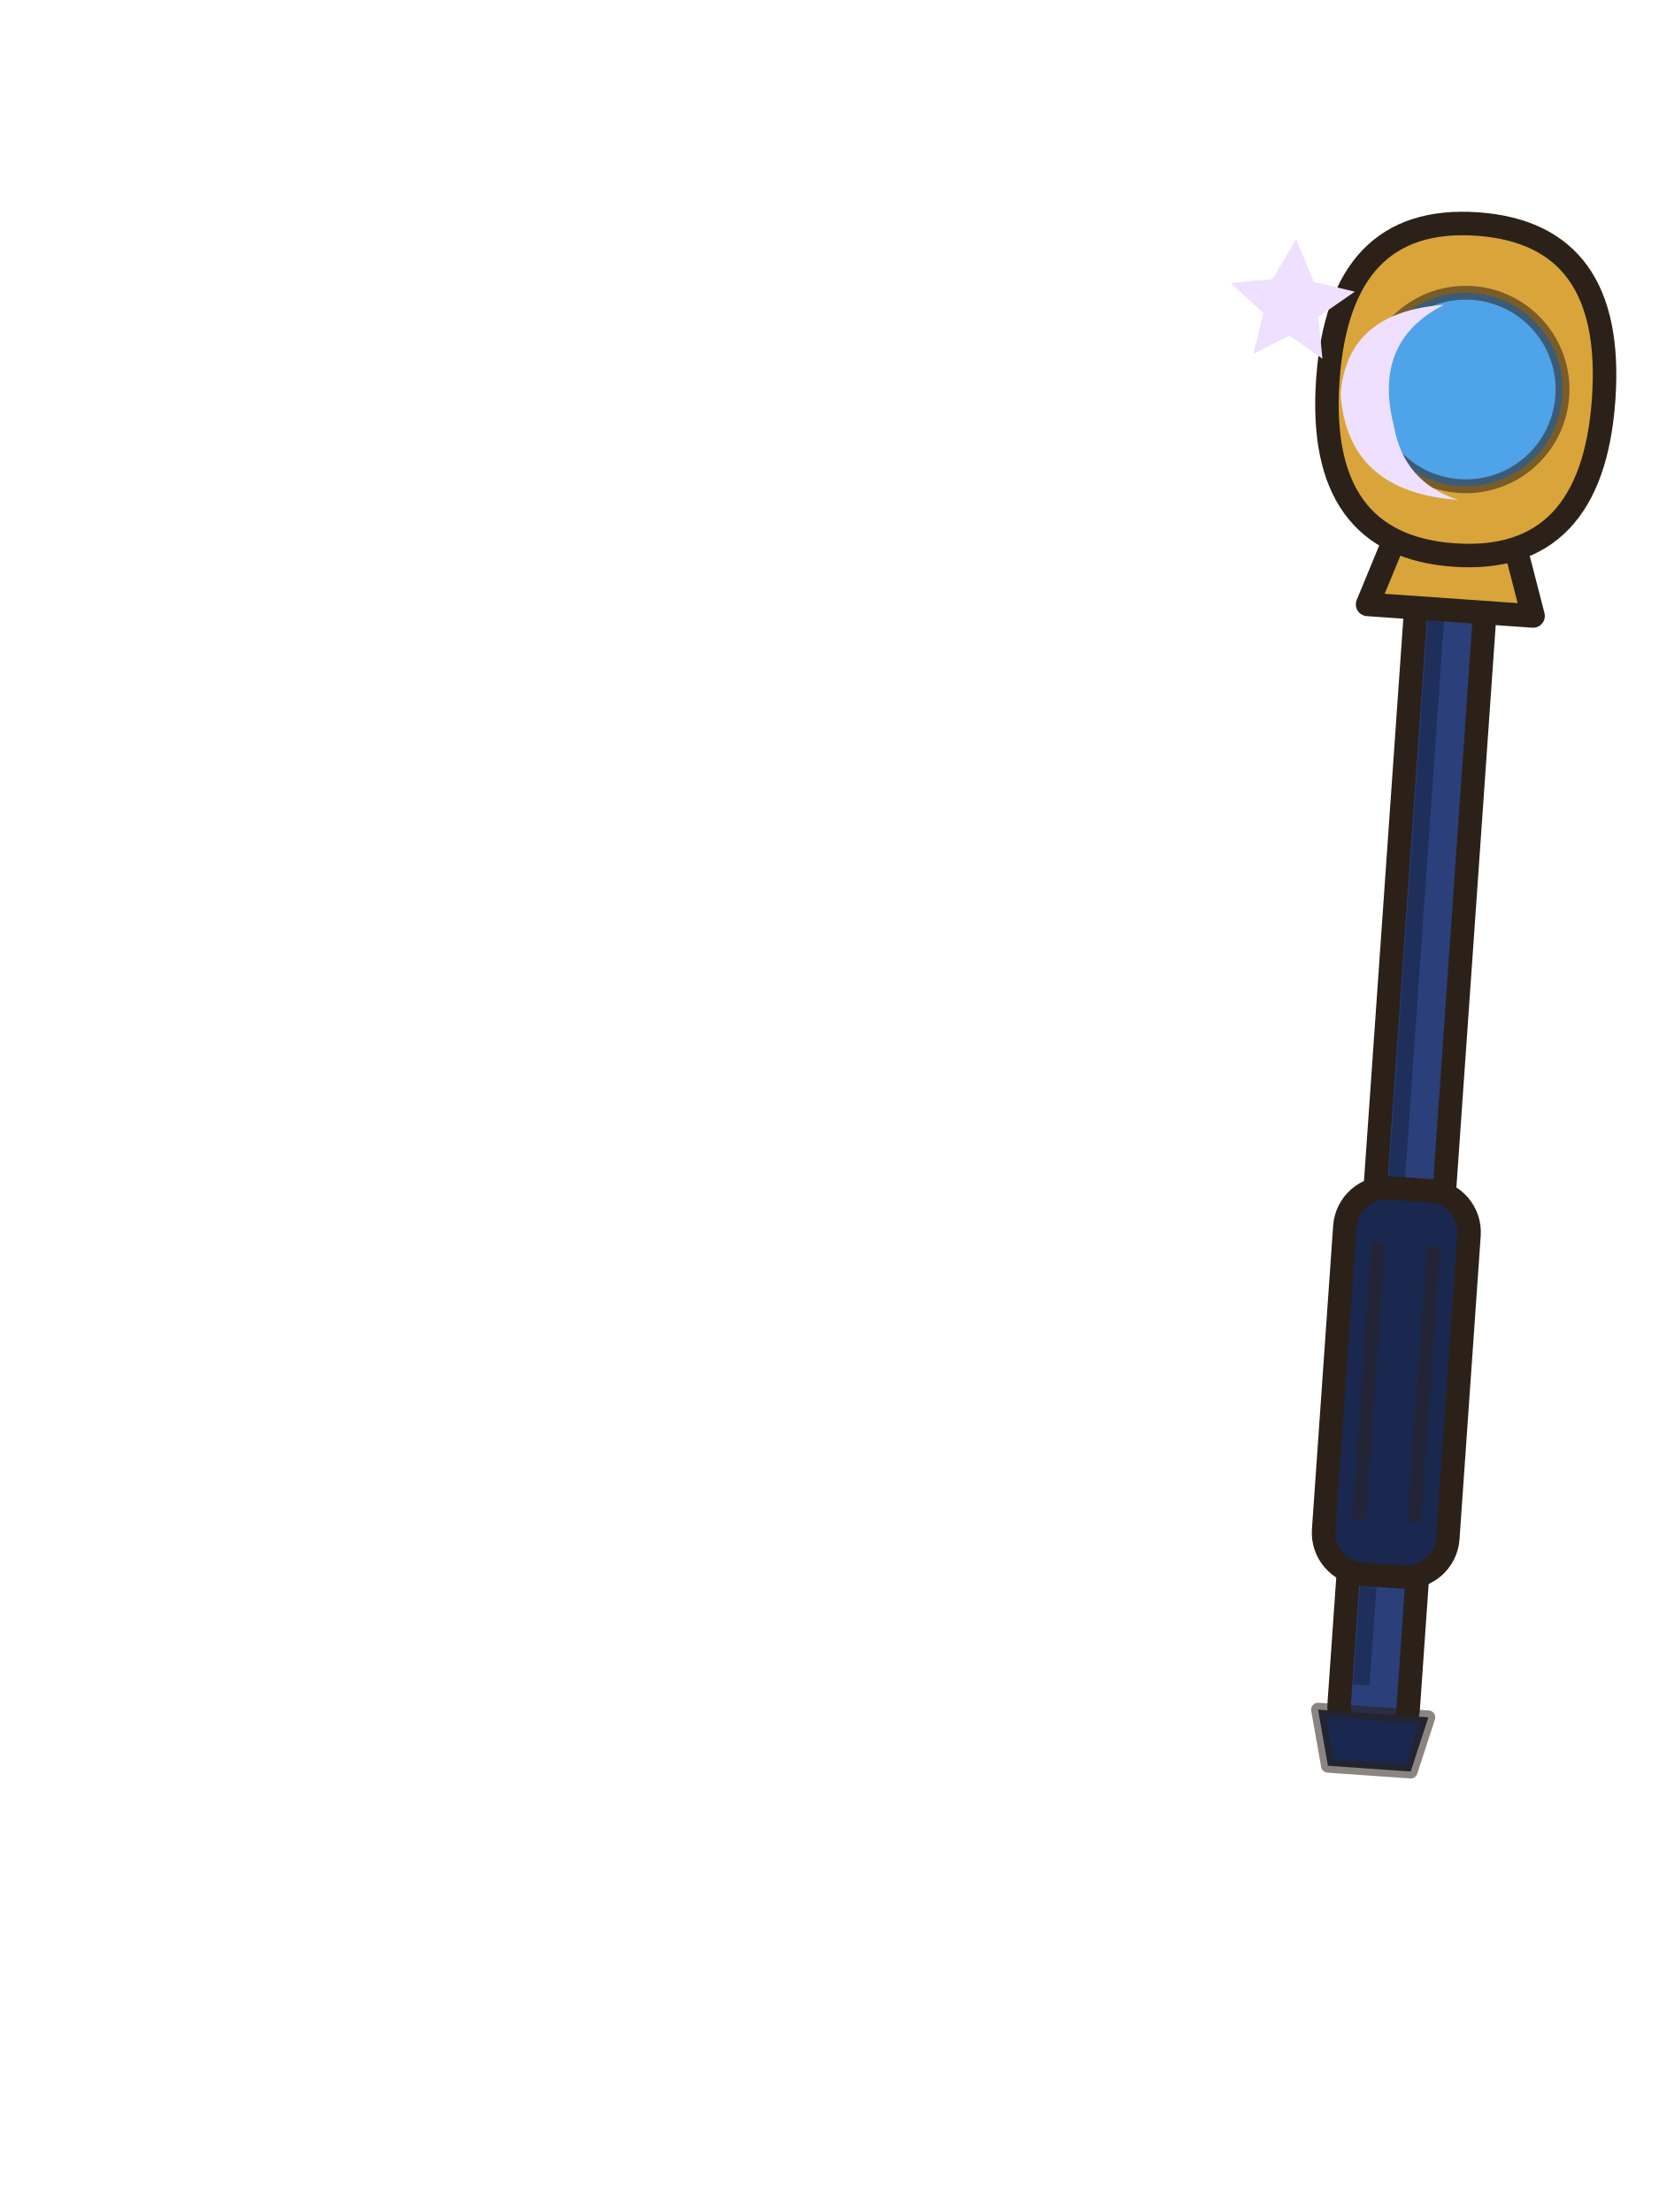
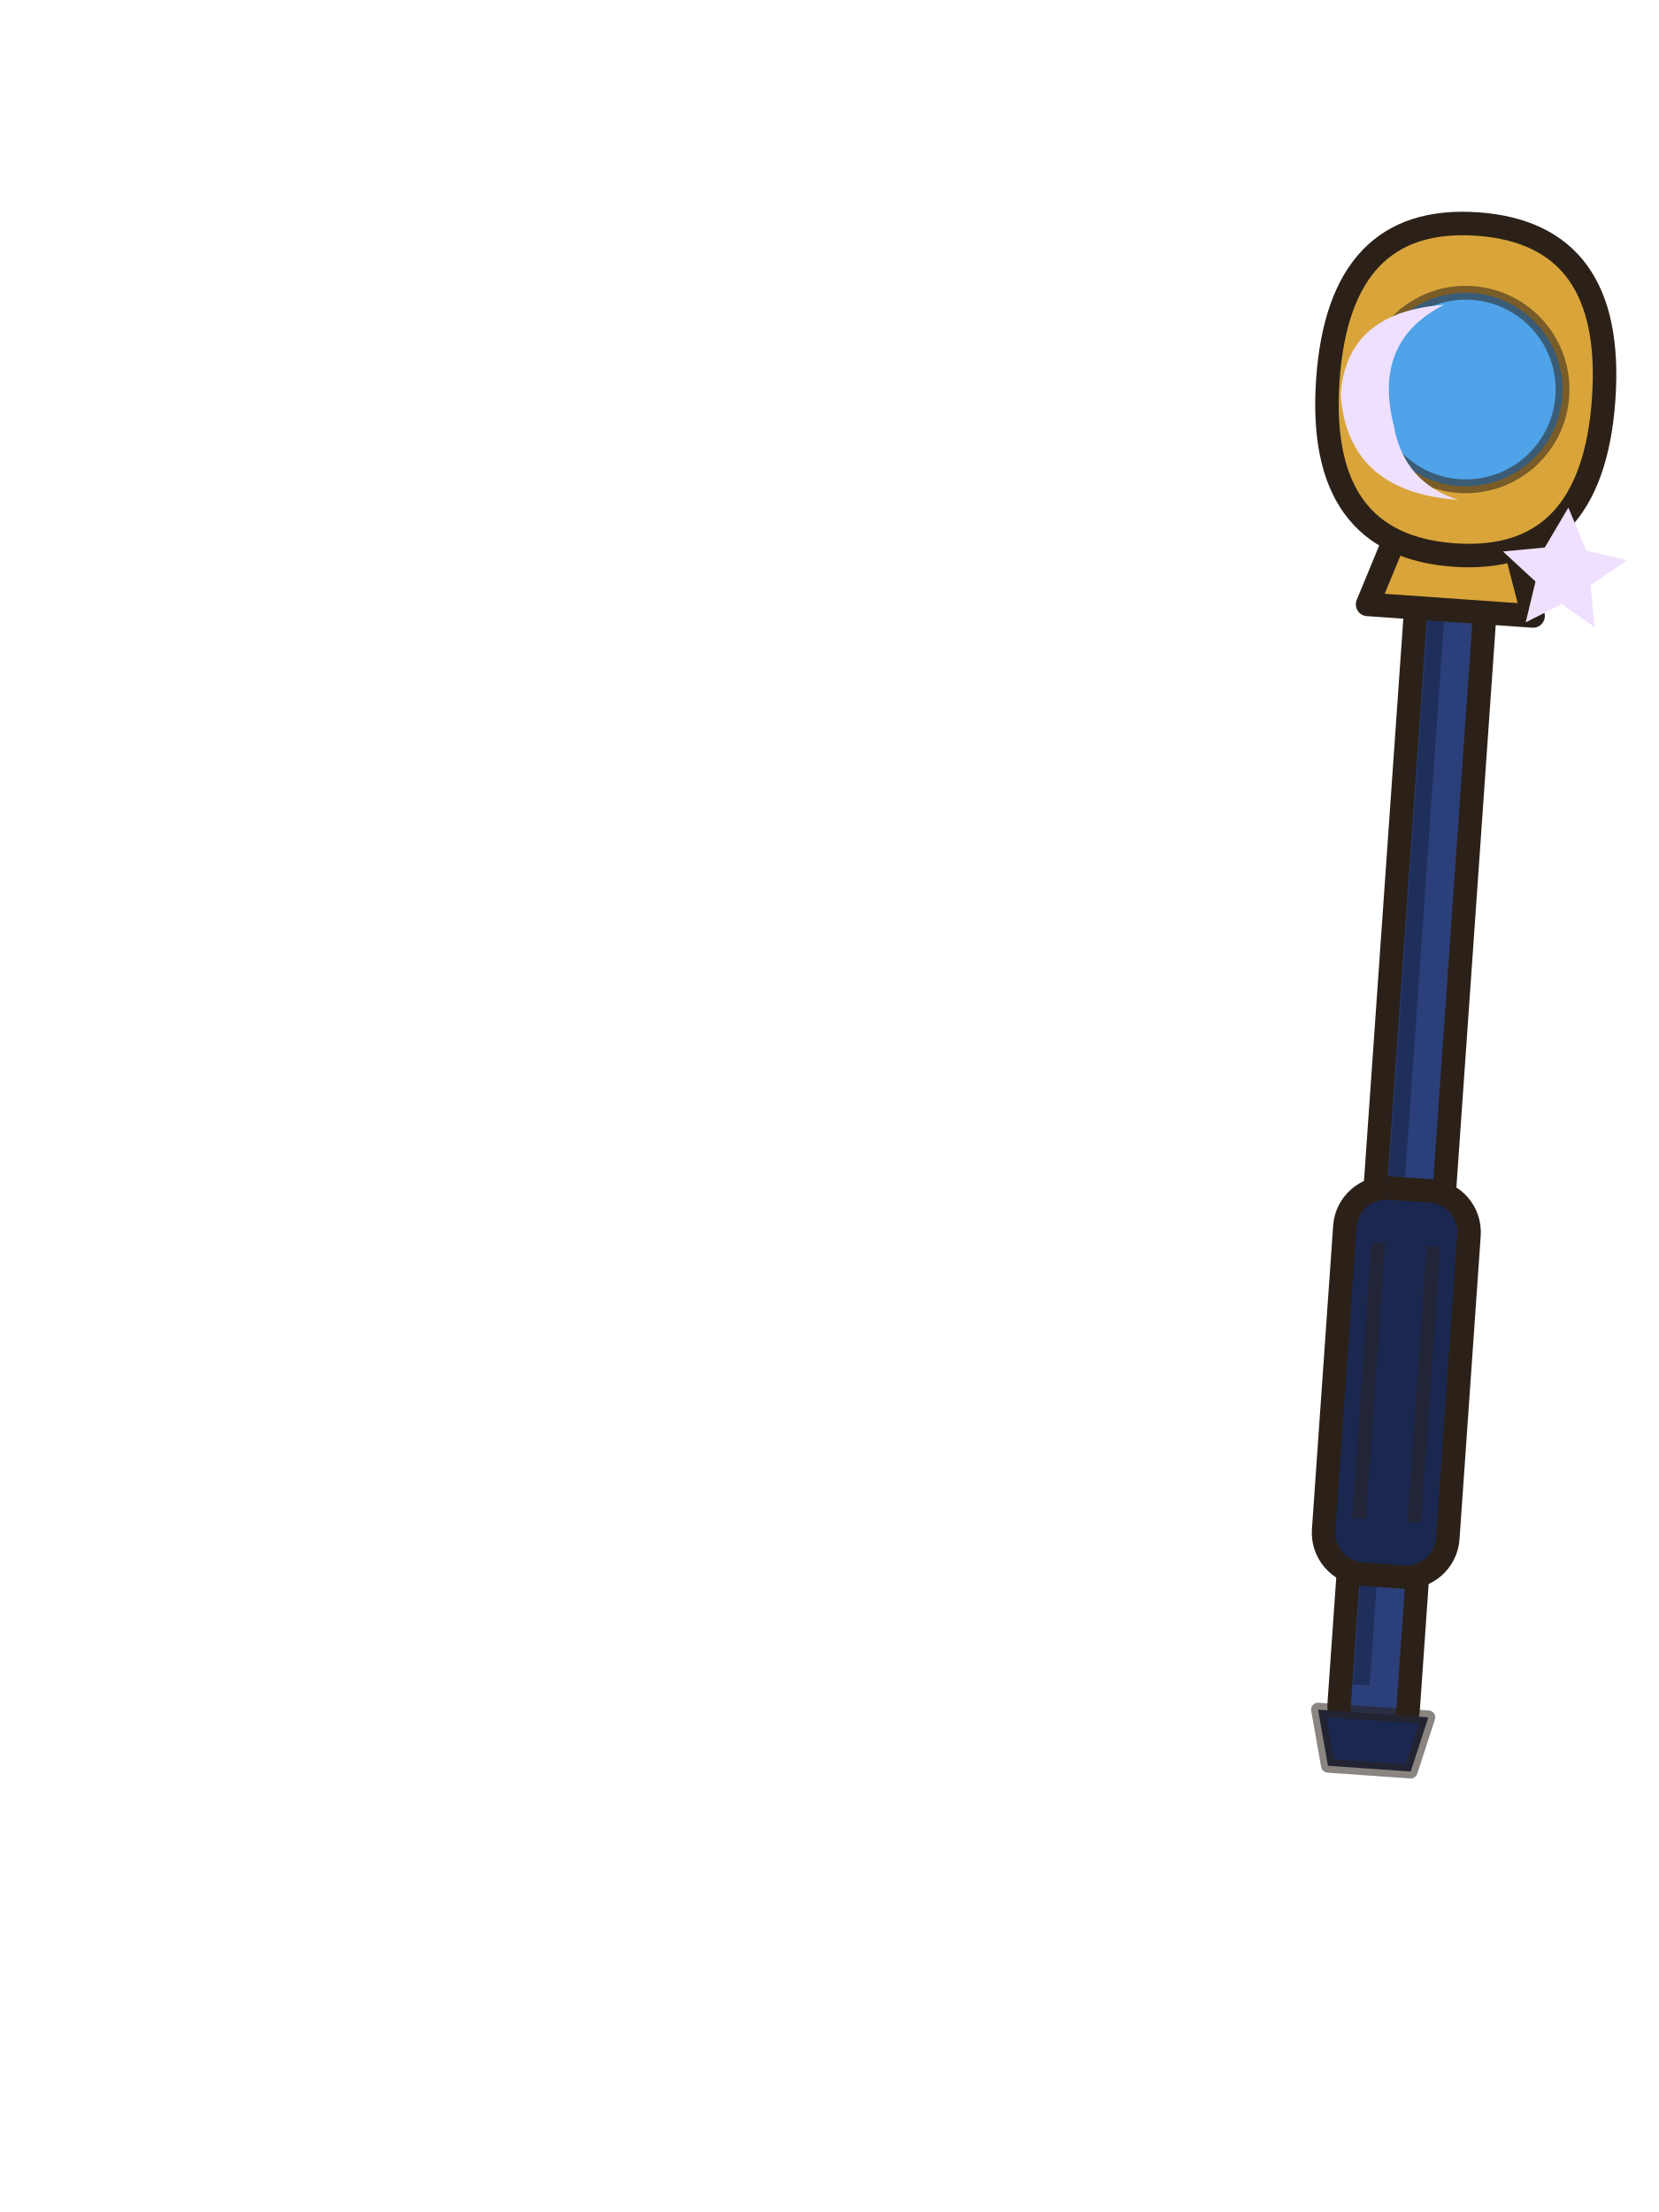
<svg xmlns="http://www.w3.org/2000/svg" width="120" height="160" viewBox="0 0 120 160">
  <g transform="rotate(4 101 100)">
    <rect x="98.5" y="38" width="5" height="88" rx="2.5" fill="#2b3f7a" stroke="#2b2118" stroke-width="1.7" stroke-linejoin="round" stroke-linecap="round" />
    <path d="M100,42 v80" stroke="#1a2850" stroke-width="1.2" opacity=".7" />
    <path d="M97,124 h8 l-1,4 h-6z" fill="#1a2850" stroke="#2b2118" stroke-width="1" stroke-opacity=".55" stroke-linejoin="round" stroke-linecap="round" />
    <rect x="96.5" y="86" width="9" height="28" rx="3" fill="#1a2850" stroke="#2b2118" stroke-width="1.7" stroke-linejoin="round" stroke-linecap="round" />
    <path d="M99,90 v20 M103,90 v20" stroke="#2b2118" stroke-width="1" opacity=".45" />
    <path d="M95,44 h12 l-2,-6 h-8z" fill="#d9a53a" stroke="#2b2118" stroke-width="1.7" stroke-linejoin="round" stroke-linecap="round" />
    <path d="M101,16 q10,0 10,12 q0,12 -10,12 q-10,0 -10,-12 q0,-12 10,-12z" fill="#d9a53a" stroke="#2b2118" stroke-width="1.7" stroke-linejoin="round" stroke-linecap="round" />
    <circle cx="101" cy="28" r="7" fill="#4fa3e8" stroke="#2b2118" stroke-width="1" stroke-opacity=".55" stroke-linejoin="round" stroke-linecap="round" />
    <path d="M99,22 q-5,3 -3,9 q1,4 5,5 q-8,0 -9,-7 q0,-6 7,-7z" fill="#efe0ff" />
-     <path d="M88,18 l1.5,3 l3,.5 l-2.5,2 l.5,3 l-2.5,-1.5 l-2.5,1.5 l.5,-3 l-2.5,-2 l3,-.5z" fill="#efe0ff" />
+     <path d="M109,36 l1.5,3 l3,.5 l-2.5,2 l.5,3 l-2.5,-1.5 l-2.5,1.5 l.5,-3 l-2.5,-2 l3,-.5z" fill="#efe0ff" />
  </g>
</svg>
